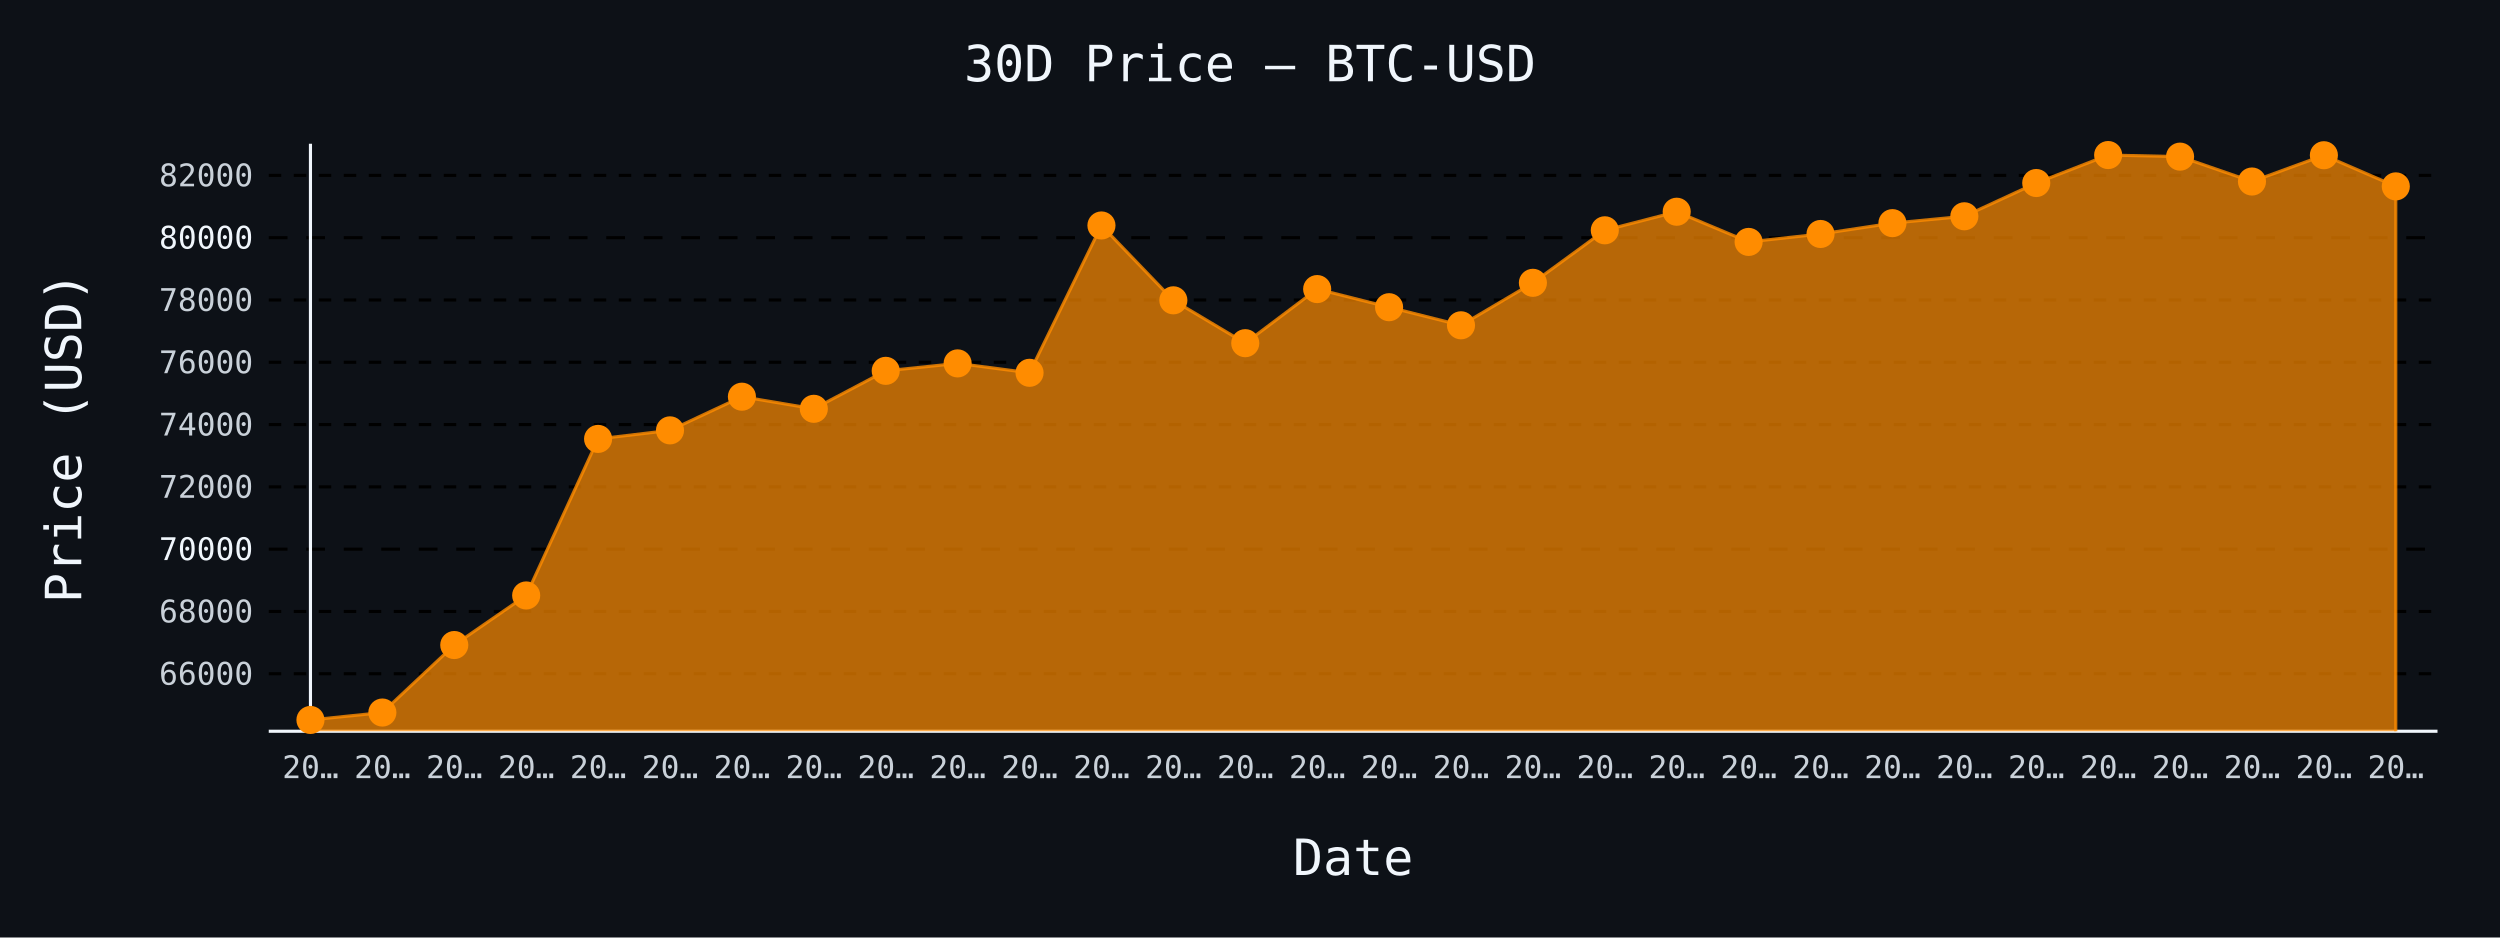
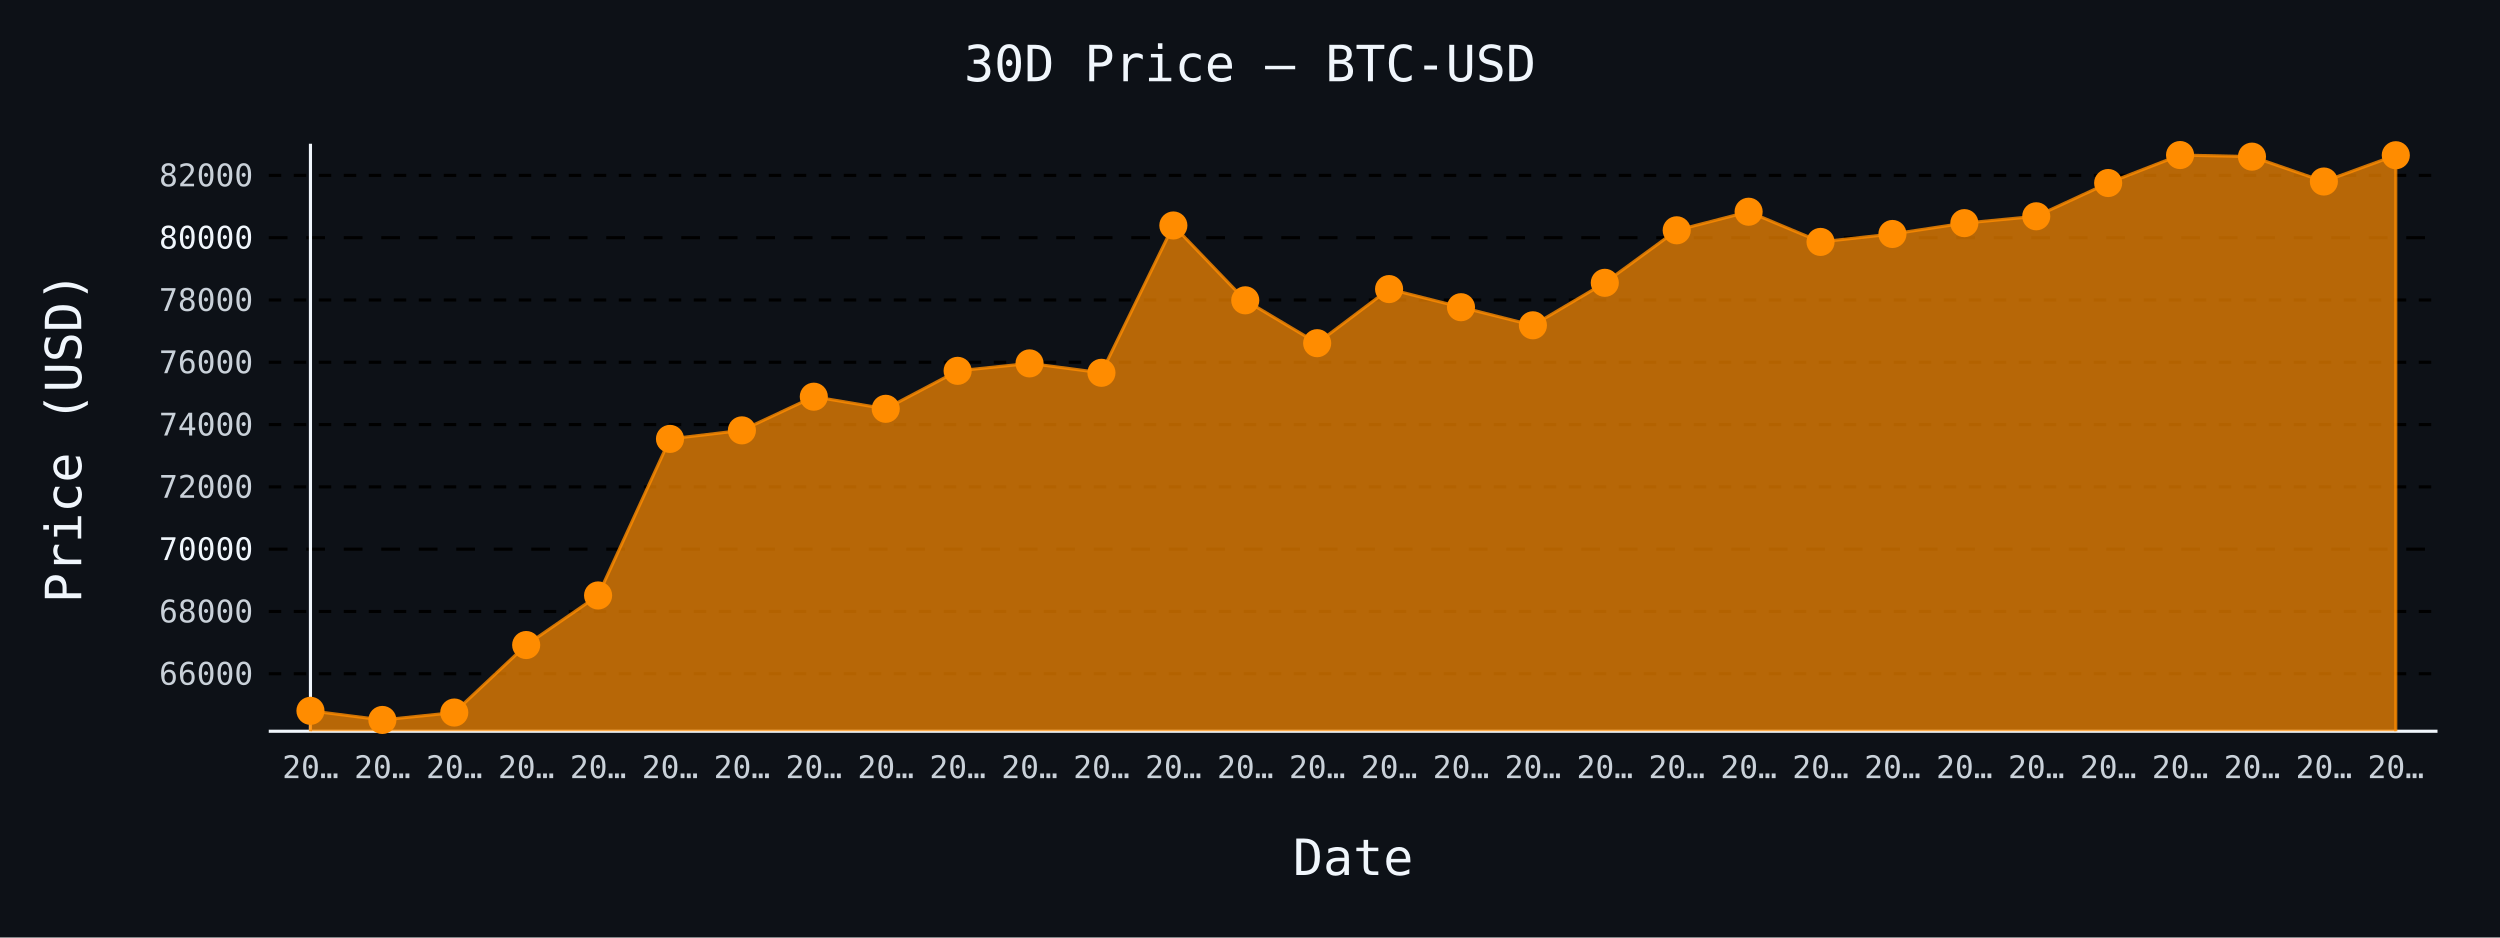
- <svg xmlns="http://www.w3.org/2000/svg" id="chart-cba76b4b-6e04-434a-aecf-32c9807d363d" class="pygal-chart" viewBox="0 0 800 300">
+ <svg xmlns="http://www.w3.org/2000/svg" id="chart-e8f3c8a4-8b2b-48a3-b383-fb1147e5b85f" class="pygal-chart" viewBox="0 0 800 300">
  <defs>
-     <style type="text/css">#chart-cba76b4b-6e04-434a-aecf-32c9807d363d{-webkit-user-select:none;-webkit-font-smoothing:antialiased;font-family:monospace}#chart-cba76b4b-6e04-434a-aecf-32c9807d363d .title{font-family:monospace;font-size:16px}#chart-cba76b4b-6e04-434a-aecf-32c9807d363d .legends .legend text{font-family:monospace;font-size:14px}#chart-cba76b4b-6e04-434a-aecf-32c9807d363d .axis text{font-family:monospace;font-size:10px}#chart-cba76b4b-6e04-434a-aecf-32c9807d363d .axis text.major{font-family:monospace;font-size:10px}#chart-cba76b4b-6e04-434a-aecf-32c9807d363d .text-overlay text.value{font-family:monospace;font-size:16px}#chart-cba76b4b-6e04-434a-aecf-32c9807d363d .text-overlay text.label{font-family:monospace;font-size:10px}#chart-cba76b4b-6e04-434a-aecf-32c9807d363d .tooltip{font-family:monospace;font-size:14px}#chart-cba76b4b-6e04-434a-aecf-32c9807d363d text.no_data{font-family:monospace;font-size:64px}
- #chart-cba76b4b-6e04-434a-aecf-32c9807d363d{background-color:#0d1117}#chart-cba76b4b-6e04-434a-aecf-32c9807d363d path,#chart-cba76b4b-6e04-434a-aecf-32c9807d363d line,#chart-cba76b4b-6e04-434a-aecf-32c9807d363d rect,#chart-cba76b4b-6e04-434a-aecf-32c9807d363d circle{-webkit-transition:150ms;-moz-transition:150ms;transition:150ms}#chart-cba76b4b-6e04-434a-aecf-32c9807d363d .graph &gt; .background{fill:#0d1117}#chart-cba76b4b-6e04-434a-aecf-32c9807d363d .plot &gt; .background{fill:#0d1117}#chart-cba76b4b-6e04-434a-aecf-32c9807d363d .graph{fill:#c9d1d9}#chart-cba76b4b-6e04-434a-aecf-32c9807d363d text.no_data{fill:#f0f6fc}#chart-cba76b4b-6e04-434a-aecf-32c9807d363d .title{fill:#f0f6fc}#chart-cba76b4b-6e04-434a-aecf-32c9807d363d .legends .legend text{fill:#c9d1d9}#chart-cba76b4b-6e04-434a-aecf-32c9807d363d .legends .legend:hover text{fill:#f0f6fc}#chart-cba76b4b-6e04-434a-aecf-32c9807d363d .axis .line{stroke:#f0f6fc}#chart-cba76b4b-6e04-434a-aecf-32c9807d363d .axis .guide.line{stroke:#8b949e}#chart-cba76b4b-6e04-434a-aecf-32c9807d363d .axis .major.line{stroke:#c9d1d9}#chart-cba76b4b-6e04-434a-aecf-32c9807d363d .axis text.major{fill:#f0f6fc}#chart-cba76b4b-6e04-434a-aecf-32c9807d363d .axis.y .guides:hover .guide.line,#chart-cba76b4b-6e04-434a-aecf-32c9807d363d .line-graph .axis.x .guides:hover .guide.line,#chart-cba76b4b-6e04-434a-aecf-32c9807d363d .stackedline-graph .axis.x .guides:hover .guide.line,#chart-cba76b4b-6e04-434a-aecf-32c9807d363d .xy-graph .axis.x .guides:hover .guide.line{stroke:#f0f6fc}#chart-cba76b4b-6e04-434a-aecf-32c9807d363d .axis .guides:hover text{fill:#f0f6fc}#chart-cba76b4b-6e04-434a-aecf-32c9807d363d .reactive{fill-opacity:.7;stroke-opacity:.8;stroke-width:1}#chart-cba76b4b-6e04-434a-aecf-32c9807d363d .ci{stroke:#c9d1d9}#chart-cba76b4b-6e04-434a-aecf-32c9807d363d .reactive.active,#chart-cba76b4b-6e04-434a-aecf-32c9807d363d .active .reactive{fill-opacity:.8;stroke-opacity:.9;stroke-width:4}#chart-cba76b4b-6e04-434a-aecf-32c9807d363d .ci .reactive.active{stroke-width:1.5}#chart-cba76b4b-6e04-434a-aecf-32c9807d363d .series text{fill:#f0f6fc}#chart-cba76b4b-6e04-434a-aecf-32c9807d363d .tooltip rect{fill:#0d1117;stroke:#f0f6fc;-webkit-transition:opacity 150ms;-moz-transition:opacity 150ms;transition:opacity 150ms}#chart-cba76b4b-6e04-434a-aecf-32c9807d363d .tooltip .label{fill:#c9d1d9}#chart-cba76b4b-6e04-434a-aecf-32c9807d363d .tooltip .label{fill:#c9d1d9}#chart-cba76b4b-6e04-434a-aecf-32c9807d363d .tooltip .legend{font-size:.8em;fill:#8b949e}#chart-cba76b4b-6e04-434a-aecf-32c9807d363d .tooltip .x_label{font-size:.6em;fill:#f0f6fc}#chart-cba76b4b-6e04-434a-aecf-32c9807d363d .tooltip .xlink{font-size:.5em;text-decoration:underline}#chart-cba76b4b-6e04-434a-aecf-32c9807d363d .tooltip .value{font-size:1.5em}#chart-cba76b4b-6e04-434a-aecf-32c9807d363d .bound{font-size:.5em}#chart-cba76b4b-6e04-434a-aecf-32c9807d363d .max-value{font-size:.75em;fill:#8b949e}#chart-cba76b4b-6e04-434a-aecf-32c9807d363d .map-element{fill:#0d1117;stroke:#8b949e !important}#chart-cba76b4b-6e04-434a-aecf-32c9807d363d .map-element .reactive{fill-opacity:inherit;stroke-opacity:inherit}#chart-cba76b4b-6e04-434a-aecf-32c9807d363d .color-0,#chart-cba76b4b-6e04-434a-aecf-32c9807d363d .color-0 a:visited{stroke:#ff8c00;fill:#ff8c00}#chart-cba76b4b-6e04-434a-aecf-32c9807d363d .text-overlay .color-0 text{fill:black}
- #chart-cba76b4b-6e04-434a-aecf-32c9807d363d text.no_data{text-anchor:middle}#chart-cba76b4b-6e04-434a-aecf-32c9807d363d .guide.line{fill:none}#chart-cba76b4b-6e04-434a-aecf-32c9807d363d .centered{text-anchor:middle}#chart-cba76b4b-6e04-434a-aecf-32c9807d363d .title{text-anchor:middle}#chart-cba76b4b-6e04-434a-aecf-32c9807d363d .legends .legend text{fill-opacity:1}#chart-cba76b4b-6e04-434a-aecf-32c9807d363d .axis.x text{text-anchor:middle}#chart-cba76b4b-6e04-434a-aecf-32c9807d363d .axis.x:not(.web) text[transform]{text-anchor:start}#chart-cba76b4b-6e04-434a-aecf-32c9807d363d .axis.x:not(.web) text[transform].backwards{text-anchor:end}#chart-cba76b4b-6e04-434a-aecf-32c9807d363d .axis.y text{text-anchor:end}#chart-cba76b4b-6e04-434a-aecf-32c9807d363d .axis.y text[transform].backwards{text-anchor:start}#chart-cba76b4b-6e04-434a-aecf-32c9807d363d .axis.y2 text{text-anchor:start}#chart-cba76b4b-6e04-434a-aecf-32c9807d363d .axis.y2 text[transform].backwards{text-anchor:end}#chart-cba76b4b-6e04-434a-aecf-32c9807d363d .axis .guide.line{stroke-dasharray:4,4;stroke:black}#chart-cba76b4b-6e04-434a-aecf-32c9807d363d .axis .major.guide.line{stroke-dasharray:6,6;stroke:black}#chart-cba76b4b-6e04-434a-aecf-32c9807d363d .horizontal .axis.y .guide.line,#chart-cba76b4b-6e04-434a-aecf-32c9807d363d .horizontal .axis.y2 .guide.line,#chart-cba76b4b-6e04-434a-aecf-32c9807d363d .vertical .axis.x .guide.line{opacity:0}#chart-cba76b4b-6e04-434a-aecf-32c9807d363d .horizontal .axis.always_show .guide.line,#chart-cba76b4b-6e04-434a-aecf-32c9807d363d .vertical .axis.always_show .guide.line{opacity:1 !important}#chart-cba76b4b-6e04-434a-aecf-32c9807d363d .axis.y .guides:hover .guide.line,#chart-cba76b4b-6e04-434a-aecf-32c9807d363d .axis.y2 .guides:hover .guide.line,#chart-cba76b4b-6e04-434a-aecf-32c9807d363d .axis.x .guides:hover .guide.line{opacity:1}#chart-cba76b4b-6e04-434a-aecf-32c9807d363d .axis .guides:hover text{opacity:1}#chart-cba76b4b-6e04-434a-aecf-32c9807d363d .nofill{fill:none}#chart-cba76b4b-6e04-434a-aecf-32c9807d363d .subtle-fill{fill-opacity:.2}#chart-cba76b4b-6e04-434a-aecf-32c9807d363d .dot{stroke-width:1px;fill-opacity:1;stroke-opacity:1}#chart-cba76b4b-6e04-434a-aecf-32c9807d363d .dot.active{stroke-width:5px}#chart-cba76b4b-6e04-434a-aecf-32c9807d363d .dot.negative{fill:transparent}#chart-cba76b4b-6e04-434a-aecf-32c9807d363d text,#chart-cba76b4b-6e04-434a-aecf-32c9807d363d tspan{stroke:none !important}#chart-cba76b4b-6e04-434a-aecf-32c9807d363d .series text.active{opacity:1}#chart-cba76b4b-6e04-434a-aecf-32c9807d363d .tooltip rect{fill-opacity:.95;stroke-width:.5}#chart-cba76b4b-6e04-434a-aecf-32c9807d363d .tooltip text{fill-opacity:1}#chart-cba76b4b-6e04-434a-aecf-32c9807d363d .showable{visibility:hidden}#chart-cba76b4b-6e04-434a-aecf-32c9807d363d .showable.shown{visibility:visible}#chart-cba76b4b-6e04-434a-aecf-32c9807d363d .gauge-background{fill:rgba(229,229,229,1);stroke:none}#chart-cba76b4b-6e04-434a-aecf-32c9807d363d .bg-lines{stroke:#0d1117;stroke-width:2px}</style>
+     <style type="text/css">#chart-e8f3c8a4-8b2b-48a3-b383-fb1147e5b85f{-webkit-user-select:none;-webkit-font-smoothing:antialiased;font-family:monospace}#chart-e8f3c8a4-8b2b-48a3-b383-fb1147e5b85f .title{font-family:monospace;font-size:16px}#chart-e8f3c8a4-8b2b-48a3-b383-fb1147e5b85f .legends .legend text{font-family:monospace;font-size:14px}#chart-e8f3c8a4-8b2b-48a3-b383-fb1147e5b85f .axis text{font-family:monospace;font-size:10px}#chart-e8f3c8a4-8b2b-48a3-b383-fb1147e5b85f .axis text.major{font-family:monospace;font-size:10px}#chart-e8f3c8a4-8b2b-48a3-b383-fb1147e5b85f .text-overlay text.value{font-family:monospace;font-size:16px}#chart-e8f3c8a4-8b2b-48a3-b383-fb1147e5b85f .text-overlay text.label{font-family:monospace;font-size:10px}#chart-e8f3c8a4-8b2b-48a3-b383-fb1147e5b85f .tooltip{font-family:monospace;font-size:14px}#chart-e8f3c8a4-8b2b-48a3-b383-fb1147e5b85f text.no_data{font-family:monospace;font-size:64px}
+ #chart-e8f3c8a4-8b2b-48a3-b383-fb1147e5b85f{background-color:#0d1117}#chart-e8f3c8a4-8b2b-48a3-b383-fb1147e5b85f path,#chart-e8f3c8a4-8b2b-48a3-b383-fb1147e5b85f line,#chart-e8f3c8a4-8b2b-48a3-b383-fb1147e5b85f rect,#chart-e8f3c8a4-8b2b-48a3-b383-fb1147e5b85f circle{-webkit-transition:150ms;-moz-transition:150ms;transition:150ms}#chart-e8f3c8a4-8b2b-48a3-b383-fb1147e5b85f .graph &gt; .background{fill:#0d1117}#chart-e8f3c8a4-8b2b-48a3-b383-fb1147e5b85f .plot &gt; .background{fill:#0d1117}#chart-e8f3c8a4-8b2b-48a3-b383-fb1147e5b85f .graph{fill:#c9d1d9}#chart-e8f3c8a4-8b2b-48a3-b383-fb1147e5b85f text.no_data{fill:#f0f6fc}#chart-e8f3c8a4-8b2b-48a3-b383-fb1147e5b85f .title{fill:#f0f6fc}#chart-e8f3c8a4-8b2b-48a3-b383-fb1147e5b85f .legends .legend text{fill:#c9d1d9}#chart-e8f3c8a4-8b2b-48a3-b383-fb1147e5b85f .legends .legend:hover text{fill:#f0f6fc}#chart-e8f3c8a4-8b2b-48a3-b383-fb1147e5b85f .axis .line{stroke:#f0f6fc}#chart-e8f3c8a4-8b2b-48a3-b383-fb1147e5b85f .axis .guide.line{stroke:#8b949e}#chart-e8f3c8a4-8b2b-48a3-b383-fb1147e5b85f .axis .major.line{stroke:#c9d1d9}#chart-e8f3c8a4-8b2b-48a3-b383-fb1147e5b85f .axis text.major{fill:#f0f6fc}#chart-e8f3c8a4-8b2b-48a3-b383-fb1147e5b85f .axis.y .guides:hover .guide.line,#chart-e8f3c8a4-8b2b-48a3-b383-fb1147e5b85f .line-graph .axis.x .guides:hover .guide.line,#chart-e8f3c8a4-8b2b-48a3-b383-fb1147e5b85f .stackedline-graph .axis.x .guides:hover .guide.line,#chart-e8f3c8a4-8b2b-48a3-b383-fb1147e5b85f .xy-graph .axis.x .guides:hover .guide.line{stroke:#f0f6fc}#chart-e8f3c8a4-8b2b-48a3-b383-fb1147e5b85f .axis .guides:hover text{fill:#f0f6fc}#chart-e8f3c8a4-8b2b-48a3-b383-fb1147e5b85f .reactive{fill-opacity:.7;stroke-opacity:.8;stroke-width:1}#chart-e8f3c8a4-8b2b-48a3-b383-fb1147e5b85f .ci{stroke:#c9d1d9}#chart-e8f3c8a4-8b2b-48a3-b383-fb1147e5b85f .reactive.active,#chart-e8f3c8a4-8b2b-48a3-b383-fb1147e5b85f .active .reactive{fill-opacity:.8;stroke-opacity:.9;stroke-width:4}#chart-e8f3c8a4-8b2b-48a3-b383-fb1147e5b85f .ci .reactive.active{stroke-width:1.5}#chart-e8f3c8a4-8b2b-48a3-b383-fb1147e5b85f .series text{fill:#f0f6fc}#chart-e8f3c8a4-8b2b-48a3-b383-fb1147e5b85f .tooltip rect{fill:#0d1117;stroke:#f0f6fc;-webkit-transition:opacity 150ms;-moz-transition:opacity 150ms;transition:opacity 150ms}#chart-e8f3c8a4-8b2b-48a3-b383-fb1147e5b85f .tooltip .label{fill:#c9d1d9}#chart-e8f3c8a4-8b2b-48a3-b383-fb1147e5b85f .tooltip .label{fill:#c9d1d9}#chart-e8f3c8a4-8b2b-48a3-b383-fb1147e5b85f .tooltip .legend{font-size:.8em;fill:#8b949e}#chart-e8f3c8a4-8b2b-48a3-b383-fb1147e5b85f .tooltip .x_label{font-size:.6em;fill:#f0f6fc}#chart-e8f3c8a4-8b2b-48a3-b383-fb1147e5b85f .tooltip .xlink{font-size:.5em;text-decoration:underline}#chart-e8f3c8a4-8b2b-48a3-b383-fb1147e5b85f .tooltip .value{font-size:1.5em}#chart-e8f3c8a4-8b2b-48a3-b383-fb1147e5b85f .bound{font-size:.5em}#chart-e8f3c8a4-8b2b-48a3-b383-fb1147e5b85f .max-value{font-size:.75em;fill:#8b949e}#chart-e8f3c8a4-8b2b-48a3-b383-fb1147e5b85f .map-element{fill:#0d1117;stroke:#8b949e !important}#chart-e8f3c8a4-8b2b-48a3-b383-fb1147e5b85f .map-element .reactive{fill-opacity:inherit;stroke-opacity:inherit}#chart-e8f3c8a4-8b2b-48a3-b383-fb1147e5b85f .color-0,#chart-e8f3c8a4-8b2b-48a3-b383-fb1147e5b85f .color-0 a:visited{stroke:#ff8c00;fill:#ff8c00}#chart-e8f3c8a4-8b2b-48a3-b383-fb1147e5b85f .text-overlay .color-0 text{fill:black}
+ #chart-e8f3c8a4-8b2b-48a3-b383-fb1147e5b85f text.no_data{text-anchor:middle}#chart-e8f3c8a4-8b2b-48a3-b383-fb1147e5b85f .guide.line{fill:none}#chart-e8f3c8a4-8b2b-48a3-b383-fb1147e5b85f .centered{text-anchor:middle}#chart-e8f3c8a4-8b2b-48a3-b383-fb1147e5b85f .title{text-anchor:middle}#chart-e8f3c8a4-8b2b-48a3-b383-fb1147e5b85f .legends .legend text{fill-opacity:1}#chart-e8f3c8a4-8b2b-48a3-b383-fb1147e5b85f .axis.x text{text-anchor:middle}#chart-e8f3c8a4-8b2b-48a3-b383-fb1147e5b85f .axis.x:not(.web) text[transform]{text-anchor:start}#chart-e8f3c8a4-8b2b-48a3-b383-fb1147e5b85f .axis.x:not(.web) text[transform].backwards{text-anchor:end}#chart-e8f3c8a4-8b2b-48a3-b383-fb1147e5b85f .axis.y text{text-anchor:end}#chart-e8f3c8a4-8b2b-48a3-b383-fb1147e5b85f .axis.y text[transform].backwards{text-anchor:start}#chart-e8f3c8a4-8b2b-48a3-b383-fb1147e5b85f .axis.y2 text{text-anchor:start}#chart-e8f3c8a4-8b2b-48a3-b383-fb1147e5b85f .axis.y2 text[transform].backwards{text-anchor:end}#chart-e8f3c8a4-8b2b-48a3-b383-fb1147e5b85f .axis .guide.line{stroke-dasharray:4,4;stroke:black}#chart-e8f3c8a4-8b2b-48a3-b383-fb1147e5b85f .axis .major.guide.line{stroke-dasharray:6,6;stroke:black}#chart-e8f3c8a4-8b2b-48a3-b383-fb1147e5b85f .horizontal .axis.y .guide.line,#chart-e8f3c8a4-8b2b-48a3-b383-fb1147e5b85f .horizontal .axis.y2 .guide.line,#chart-e8f3c8a4-8b2b-48a3-b383-fb1147e5b85f .vertical .axis.x .guide.line{opacity:0}#chart-e8f3c8a4-8b2b-48a3-b383-fb1147e5b85f .horizontal .axis.always_show .guide.line,#chart-e8f3c8a4-8b2b-48a3-b383-fb1147e5b85f .vertical .axis.always_show .guide.line{opacity:1 !important}#chart-e8f3c8a4-8b2b-48a3-b383-fb1147e5b85f .axis.y .guides:hover .guide.line,#chart-e8f3c8a4-8b2b-48a3-b383-fb1147e5b85f .axis.y2 .guides:hover .guide.line,#chart-e8f3c8a4-8b2b-48a3-b383-fb1147e5b85f .axis.x .guides:hover .guide.line{opacity:1}#chart-e8f3c8a4-8b2b-48a3-b383-fb1147e5b85f .axis .guides:hover text{opacity:1}#chart-e8f3c8a4-8b2b-48a3-b383-fb1147e5b85f .nofill{fill:none}#chart-e8f3c8a4-8b2b-48a3-b383-fb1147e5b85f .subtle-fill{fill-opacity:.2}#chart-e8f3c8a4-8b2b-48a3-b383-fb1147e5b85f .dot{stroke-width:1px;fill-opacity:1;stroke-opacity:1}#chart-e8f3c8a4-8b2b-48a3-b383-fb1147e5b85f .dot.active{stroke-width:5px}#chart-e8f3c8a4-8b2b-48a3-b383-fb1147e5b85f .dot.negative{fill:transparent}#chart-e8f3c8a4-8b2b-48a3-b383-fb1147e5b85f text,#chart-e8f3c8a4-8b2b-48a3-b383-fb1147e5b85f tspan{stroke:none !important}#chart-e8f3c8a4-8b2b-48a3-b383-fb1147e5b85f .series text.active{opacity:1}#chart-e8f3c8a4-8b2b-48a3-b383-fb1147e5b85f .tooltip rect{fill-opacity:.95;stroke-width:.5}#chart-e8f3c8a4-8b2b-48a3-b383-fb1147e5b85f .tooltip text{fill-opacity:1}#chart-e8f3c8a4-8b2b-48a3-b383-fb1147e5b85f .showable{visibility:hidden}#chart-e8f3c8a4-8b2b-48a3-b383-fb1147e5b85f .showable.shown{visibility:visible}#chart-e8f3c8a4-8b2b-48a3-b383-fb1147e5b85f .gauge-background{fill:rgba(229,229,229,1);stroke:none}#chart-e8f3c8a4-8b2b-48a3-b383-fb1147e5b85f .bg-lines{stroke:#0d1117;stroke-width:2px}</style>
  </defs>
  <g class="graph line-graph vertical">
    <rect x="0" y="0" width="800" height="300" class="background" />
    <g transform="translate(86, 46)" class="plot">
      <rect x="0" y="0" width="694.0" height="188" class="background" />
      <g class="axis y always_show">
        <path d="M0 188 h694" class="line" />
        <g class="guides">
          <path d="M0 169.603 h694" class="guide line" />
          <text x="-5" y="173.103" class="">66000</text>
        </g>
        <g class="guides">
          <path d="M0 149.668 h694" class="guide line" />
          <text x="-5" y="153.168" class="">68000</text>
        </g>
        <g class="guides">
          <path d="M0 129.733 h694" class="major guide line" />
          <text x="-5" y="133.233" class="major">70000</text>
        </g>
        <g class="guides">
          <path d="M0 109.798 h694" class="guide line" />
          <text x="-5" y="113.298" class="">72000</text>
        </g>
        <g class="guides">
          <path d="M0 89.864 h694" class="guide line" />
          <text x="-5" y="93.364" class="">74000</text>
        </g>
        <g class="guides">
          <path d="M0 69.929 h694" class="guide line" />
          <text x="-5" y="73.429" class="">76000</text>
        </g>
        <g class="guides">
          <path d="M0 49.994 h694" class="guide line" />
          <text x="-5" y="53.494" class="">78000</text>
        </g>
        <g class="guides">
          <path d="M0 30.059 h694" class="major guide line" />
          <text x="-5" y="33.559" class="major">80000</text>
        </g>
        <g class="guides">
          <path d="M0 10.124 h694" class="guide line" />
          <text x="-5" y="13.624" class="">82000</text>
        </g>
      </g>
      <g class="axis x">
        <g class="guides">
          <path d="M13.346 0 v188" class="line" />
          <text x="13.346" y="203.0" class="">20…</text>
        </g>
        <g class="guides">
          <path d="M36.357 0 v188" class="guide line" />
          <text x="36.357" y="203.0" class="">20…</text>
        </g>
        <g class="guides">
          <path d="M59.367 0 v188" class="guide line" />
          <text x="59.367" y="203.0" class="">20…</text>
        </g>
        <g class="guides">
          <path d="M82.378 0 v188" class="guide line" />
          <text x="82.378" y="203.0" class="">20…</text>
        </g>
        <g class="guides">
          <path d="M105.389 0 v188" class="guide line" />
          <text x="105.389" y="203.0" class="">20…</text>
        </g>
        <g class="guides">
          <path d="M128.399 0 v188" class="guide line" />
          <text x="128.399" y="203.0" class="">20…</text>
        </g>
        <g class="guides">
          <path d="M151.41 0 v188" class="guide line" />
          <text x="151.41" y="203.0" class="">20…</text>
        </g>
        <g class="guides">
          <path d="M174.42 0 v188" class="guide line" />
          <text x="174.42" y="203.0" class="">20…</text>
        </g>
        <g class="guides">
          <path d="M197.431 0 v188" class="guide line" />
          <text x="197.431" y="203.0" class="">20…</text>
        </g>
        <g class="guides">
          <path d="M220.442 0 v188" class="guide line" />
          <text x="220.442" y="203.0" class="">20…</text>
        </g>
        <g class="guides">
          <path d="M243.452 0 v188" class="guide line" />
          <text x="243.452" y="203.0" class="">20…</text>
        </g>
        <g class="guides">
          <path d="M266.463 0 v188" class="guide line" />
          <text x="266.463" y="203.0" class="">20…</text>
        </g>
        <g class="guides">
          <path d="M289.473 0 v188" class="guide line" />
          <text x="289.473" y="203.0" class="">20…</text>
        </g>
        <g class="guides">
          <path d="M312.484 0 v188" class="guide line" />
          <text x="312.484" y="203.0" class="">20…</text>
        </g>
        <g class="guides">
          <path d="M335.495 0 v188" class="guide line" />
          <text x="335.495" y="203.0" class="">20…</text>
        </g>
        <g class="guides">
          <path d="M358.505 0 v188" class="guide line" />
          <text x="358.505" y="203.0" class="">20…</text>
        </g>
        <g class="guides">
          <path d="M381.516 0 v188" class="guide line" />
          <text x="381.516" y="203.0" class="">20…</text>
        </g>
        <g class="guides">
          <path d="M404.527 0 v188" class="guide line" />
          <text x="404.527" y="203.0" class="">20…</text>
        </g>
        <g class="guides">
          <path d="M427.537 0 v188" class="guide line" />
          <text x="427.537" y="203.0" class="">20…</text>
        </g>
        <g class="guides">
          <path d="M450.548 0 v188" class="guide line" />
          <text x="450.548" y="203.0" class="">20…</text>
        </g>
        <g class="guides">
          <path d="M473.558 0 v188" class="guide line" />
          <text x="473.558" y="203.0" class="">20…</text>
        </g>
        <g class="guides">
          <path d="M496.569 0 v188" class="guide line" />
          <text x="496.569" y="203.0" class="">20…</text>
        </g>
        <g class="guides">
          <path d="M519.58 0 v188" class="guide line" />
          <text x="519.58" y="203.0" class="">20…</text>
        </g>
        <g class="guides">
          <path d="M542.59 0 v188" class="guide line" />
          <text x="542.59" y="203.0" class="">20…</text>
        </g>
        <g class="guides">
          <path d="M565.601 0 v188" class="guide line" />
          <text x="565.601" y="203.0" class="">20…</text>
        </g>
        <g class="guides">
          <path d="M588.611 0 v188" class="guide line" />
          <text x="588.611" y="203.0" class="">20…</text>
        </g>
        <g class="guides">
          <path d="M611.622 0 v188" class="guide line" />
          <text x="611.622" y="203.0" class="">20…</text>
        </g>
        <g class="guides">
          <path d="M634.633 0 v188" class="guide line" />
          <text x="634.633" y="203.0" class="">20…</text>
        </g>
        <g class="guides">
          <path d="M657.643 0 v188" class="guide line" />
          <text x="657.643" y="203.0" class="">20…</text>
        </g>
        <g class="guides">
          <path d="M680.654 0 v188" class="guide line" />
          <text x="680.654" y="203.0" class="">20…</text>
        </g>
      </g>
      <g class="series serie-0 color-0">
-         <path d="M13.346 188 L13.346 184.385 36.357 182.012 59.367 160.413 82.378 144.545 105.389 94.449 128.399 91.717 151.41 80.943 174.42 84.82 197.431 72.67 220.442 70.287 243.452 73.298 266.463 26.152 289.473 50.103 312.484 63.819 335.495 46.505 358.505 52.306 381.516 58.097 404.527 44.502 427.537 27.697 450.548 21.756 473.558 31.415 496.569 28.873 519.58 25.404 542.59 23.211 565.601 12.566 588.611 3.615 611.622 4.124 634.633 12.088 657.643 3.675 680.654 13.643 680.654 188" class="line reactive" />
+         <path d="M13.346 188 L13.346 181.464 36.357 184.385 59.367 182.012 82.378 160.413 105.389 144.545 128.399 94.449 151.41 91.717 174.42 80.943 197.431 84.82 220.442 72.67 243.452 70.287 266.463 73.298 289.473 26.152 312.484 50.103 335.495 63.819 358.505 46.505 381.516 52.306 404.527 58.097 427.537 44.502 450.548 27.697 473.558 21.756 496.569 31.415 519.58 28.873 542.59 25.404 565.601 23.211 588.611 12.566 611.622 3.615 634.633 4.124 657.643 12.088 680.654 3.675 680.654 188" class="line reactive" />
      </g>
    </g>
    <g class="titles">
      <text x="400.0" y="26" class="title plot_title">30D Price — BTC-USD</text>
      <text x="433.0" y="280" class="title">Date</text>
      <text x="0" y="166.0" class="title" transform="rotate(-90 0 140)">Price (USD)</text>
    </g>
    <g transform="translate(86, 46)" class="plot overlay">
      <g class="series serie-0 color-0">
        <g class="dots">
-           <circle cx="13.346" cy="184.385" r="4" class="dot reactive tooltip-trigger" />
-         </g>
-         <g class="dots">
-           <circle cx="36.357" cy="182.012" r="4" class="dot reactive tooltip-trigger" />
-         </g>
-         <g class="dots">
-           <circle cx="59.367" cy="160.413" r="4" class="dot reactive tooltip-trigger" />
-         </g>
-         <g class="dots">
-           <circle cx="82.378" cy="144.545" r="4" class="dot reactive tooltip-trigger" />
-         </g>
-         <g class="dots">
-           <circle cx="105.389" cy="94.449" r="4" class="dot reactive tooltip-trigger" />
-         </g>
-         <g class="dots">
-           <circle cx="128.399" cy="91.717" r="4" class="dot reactive tooltip-trigger" />
-         </g>
-         <g class="dots">
-           <circle cx="151.41" cy="80.943" r="4" class="dot reactive tooltip-trigger" />
-         </g>
-         <g class="dots">
-           <circle cx="174.42" cy="84.82" r="4" class="dot reactive tooltip-trigger" />
-         </g>
-         <g class="dots">
-           <circle cx="197.431" cy="72.67" r="4" class="dot reactive tooltip-trigger" />
-         </g>
-         <g class="dots">
-           <circle cx="220.442" cy="70.287" r="4" class="dot reactive tooltip-trigger" />
-         </g>
-         <g class="dots">
-           <circle cx="243.452" cy="73.298" r="4" class="dot reactive tooltip-trigger" />
-         </g>
-         <g class="dots">
-           <circle cx="266.463" cy="26.152" r="4" class="dot reactive tooltip-trigger" />
-         </g>
-         <g class="dots">
-           <circle cx="289.473" cy="50.103" r="4" class="dot reactive tooltip-trigger" />
-         </g>
-         <g class="dots">
-           <circle cx="312.484" cy="63.819" r="4" class="dot reactive tooltip-trigger" />
-         </g>
-         <g class="dots">
-           <circle cx="335.495" cy="46.505" r="4" class="dot reactive tooltip-trigger" />
-         </g>
-         <g class="dots">
-           <circle cx="358.505" cy="52.306" r="4" class="dot reactive tooltip-trigger" />
-         </g>
-         <g class="dots">
-           <circle cx="381.516" cy="58.097" r="4" class="dot reactive tooltip-trigger" />
-         </g>
-         <g class="dots">
-           <circle cx="404.527" cy="44.502" r="4" class="dot reactive tooltip-trigger" />
-         </g>
-         <g class="dots">
-           <circle cx="427.537" cy="27.697" r="4" class="dot reactive tooltip-trigger" />
-         </g>
-         <g class="dots">
-           <circle cx="450.548" cy="21.756" r="4" class="dot reactive tooltip-trigger" />
-         </g>
-         <g class="dots">
-           <circle cx="473.558" cy="31.415" r="4" class="dot reactive tooltip-trigger" />
-         </g>
-         <g class="dots">
-           <circle cx="496.569" cy="28.873" r="4" class="dot reactive tooltip-trigger" />
-         </g>
-         <g class="dots">
-           <circle cx="519.58" cy="25.404" r="4" class="dot reactive tooltip-trigger" />
-         </g>
-         <g class="dots">
-           <circle cx="542.59" cy="23.211" r="4" class="dot reactive tooltip-trigger" />
-         </g>
-         <g class="dots">
-           <circle cx="565.601" cy="12.566" r="4" class="dot reactive tooltip-trigger" />
-         </g>
-         <g class="dots">
-           <circle cx="588.611" cy="3.615" r="4" class="dot reactive tooltip-trigger" />
-         </g>
-         <g class="dots">
-           <circle cx="611.622" cy="4.124" r="4" class="dot reactive tooltip-trigger" />
-         </g>
-         <g class="dots">
-           <circle cx="634.633" cy="12.088" r="4" class="dot reactive tooltip-trigger" />
-         </g>
-         <g class="dots">
-           <circle cx="657.643" cy="3.675" r="4" class="dot reactive tooltip-trigger" />
-         </g>
-         <g class="dots">
-           <circle cx="680.654" cy="13.643" r="4" class="dot reactive tooltip-trigger" />
+           <circle cx="13.346" cy="181.464" r="4" class="dot reactive tooltip-trigger" />
+         </g>
+         <g class="dots">
+           <circle cx="36.357" cy="184.385" r="4" class="dot reactive tooltip-trigger" />
+         </g>
+         <g class="dots">
+           <circle cx="59.367" cy="182.012" r="4" class="dot reactive tooltip-trigger" />
+         </g>
+         <g class="dots">
+           <circle cx="82.378" cy="160.413" r="4" class="dot reactive tooltip-trigger" />
+         </g>
+         <g class="dots">
+           <circle cx="105.389" cy="144.545" r="4" class="dot reactive tooltip-trigger" />
+         </g>
+         <g class="dots">
+           <circle cx="128.399" cy="94.449" r="4" class="dot reactive tooltip-trigger" />
+         </g>
+         <g class="dots">
+           <circle cx="151.41" cy="91.717" r="4" class="dot reactive tooltip-trigger" />
+         </g>
+         <g class="dots">
+           <circle cx="174.42" cy="80.943" r="4" class="dot reactive tooltip-trigger" />
+         </g>
+         <g class="dots">
+           <circle cx="197.431" cy="84.82" r="4" class="dot reactive tooltip-trigger" />
+         </g>
+         <g class="dots">
+           <circle cx="220.442" cy="72.67" r="4" class="dot reactive tooltip-trigger" />
+         </g>
+         <g class="dots">
+           <circle cx="243.452" cy="70.287" r="4" class="dot reactive tooltip-trigger" />
+         </g>
+         <g class="dots">
+           <circle cx="266.463" cy="73.298" r="4" class="dot reactive tooltip-trigger" />
+         </g>
+         <g class="dots">
+           <circle cx="289.473" cy="26.152" r="4" class="dot reactive tooltip-trigger" />
+         </g>
+         <g class="dots">
+           <circle cx="312.484" cy="50.103" r="4" class="dot reactive tooltip-trigger" />
+         </g>
+         <g class="dots">
+           <circle cx="335.495" cy="63.819" r="4" class="dot reactive tooltip-trigger" />
+         </g>
+         <g class="dots">
+           <circle cx="358.505" cy="46.505" r="4" class="dot reactive tooltip-trigger" />
+         </g>
+         <g class="dots">
+           <circle cx="381.516" cy="52.306" r="4" class="dot reactive tooltip-trigger" />
+         </g>
+         <g class="dots">
+           <circle cx="404.527" cy="58.097" r="4" class="dot reactive tooltip-trigger" />
+         </g>
+         <g class="dots">
+           <circle cx="427.537" cy="44.502" r="4" class="dot reactive tooltip-trigger" />
+         </g>
+         <g class="dots">
+           <circle cx="450.548" cy="27.697" r="4" class="dot reactive tooltip-trigger" />
+         </g>
+         <g class="dots">
+           <circle cx="473.558" cy="21.756" r="4" class="dot reactive tooltip-trigger" />
+         </g>
+         <g class="dots">
+           <circle cx="496.569" cy="31.415" r="4" class="dot reactive tooltip-trigger" />
+         </g>
+         <g class="dots">
+           <circle cx="519.58" cy="28.873" r="4" class="dot reactive tooltip-trigger" />
+         </g>
+         <g class="dots">
+           <circle cx="542.59" cy="25.404" r="4" class="dot reactive tooltip-trigger" />
+         </g>
+         <g class="dots">
+           <circle cx="565.601" cy="23.211" r="4" class="dot reactive tooltip-trigger" />
+         </g>
+         <g class="dots">
+           <circle cx="588.611" cy="12.566" r="4" class="dot reactive tooltip-trigger" />
+         </g>
+         <g class="dots">
+           <circle cx="611.622" cy="3.615" r="4" class="dot reactive tooltip-trigger" />
+         </g>
+         <g class="dots">
+           <circle cx="634.633" cy="4.124" r="4" class="dot reactive tooltip-trigger" />
+         </g>
+         <g class="dots">
+           <circle cx="657.643" cy="12.088" r="4" class="dot reactive tooltip-trigger" />
+         </g>
+         <g class="dots">
+           <circle cx="680.654" cy="3.675" r="4" class="dot reactive tooltip-trigger" />
        </g>
      </g>
    </g>
    <g transform="translate(86, 46)" class="plot text-overlay">
      <g class="series serie-0 color-0" />
    </g>
    <g transform="translate(86, 46)" class="plot tooltip-overlay">
      <g transform="translate(0 0)" style="opacity: 0" class="tooltip">
        <rect rx="0" ry="0" width="0" height="0" class="tooltip-box" />
        <g class="text" />
      </g>
    </g>
  </g>
</svg>
